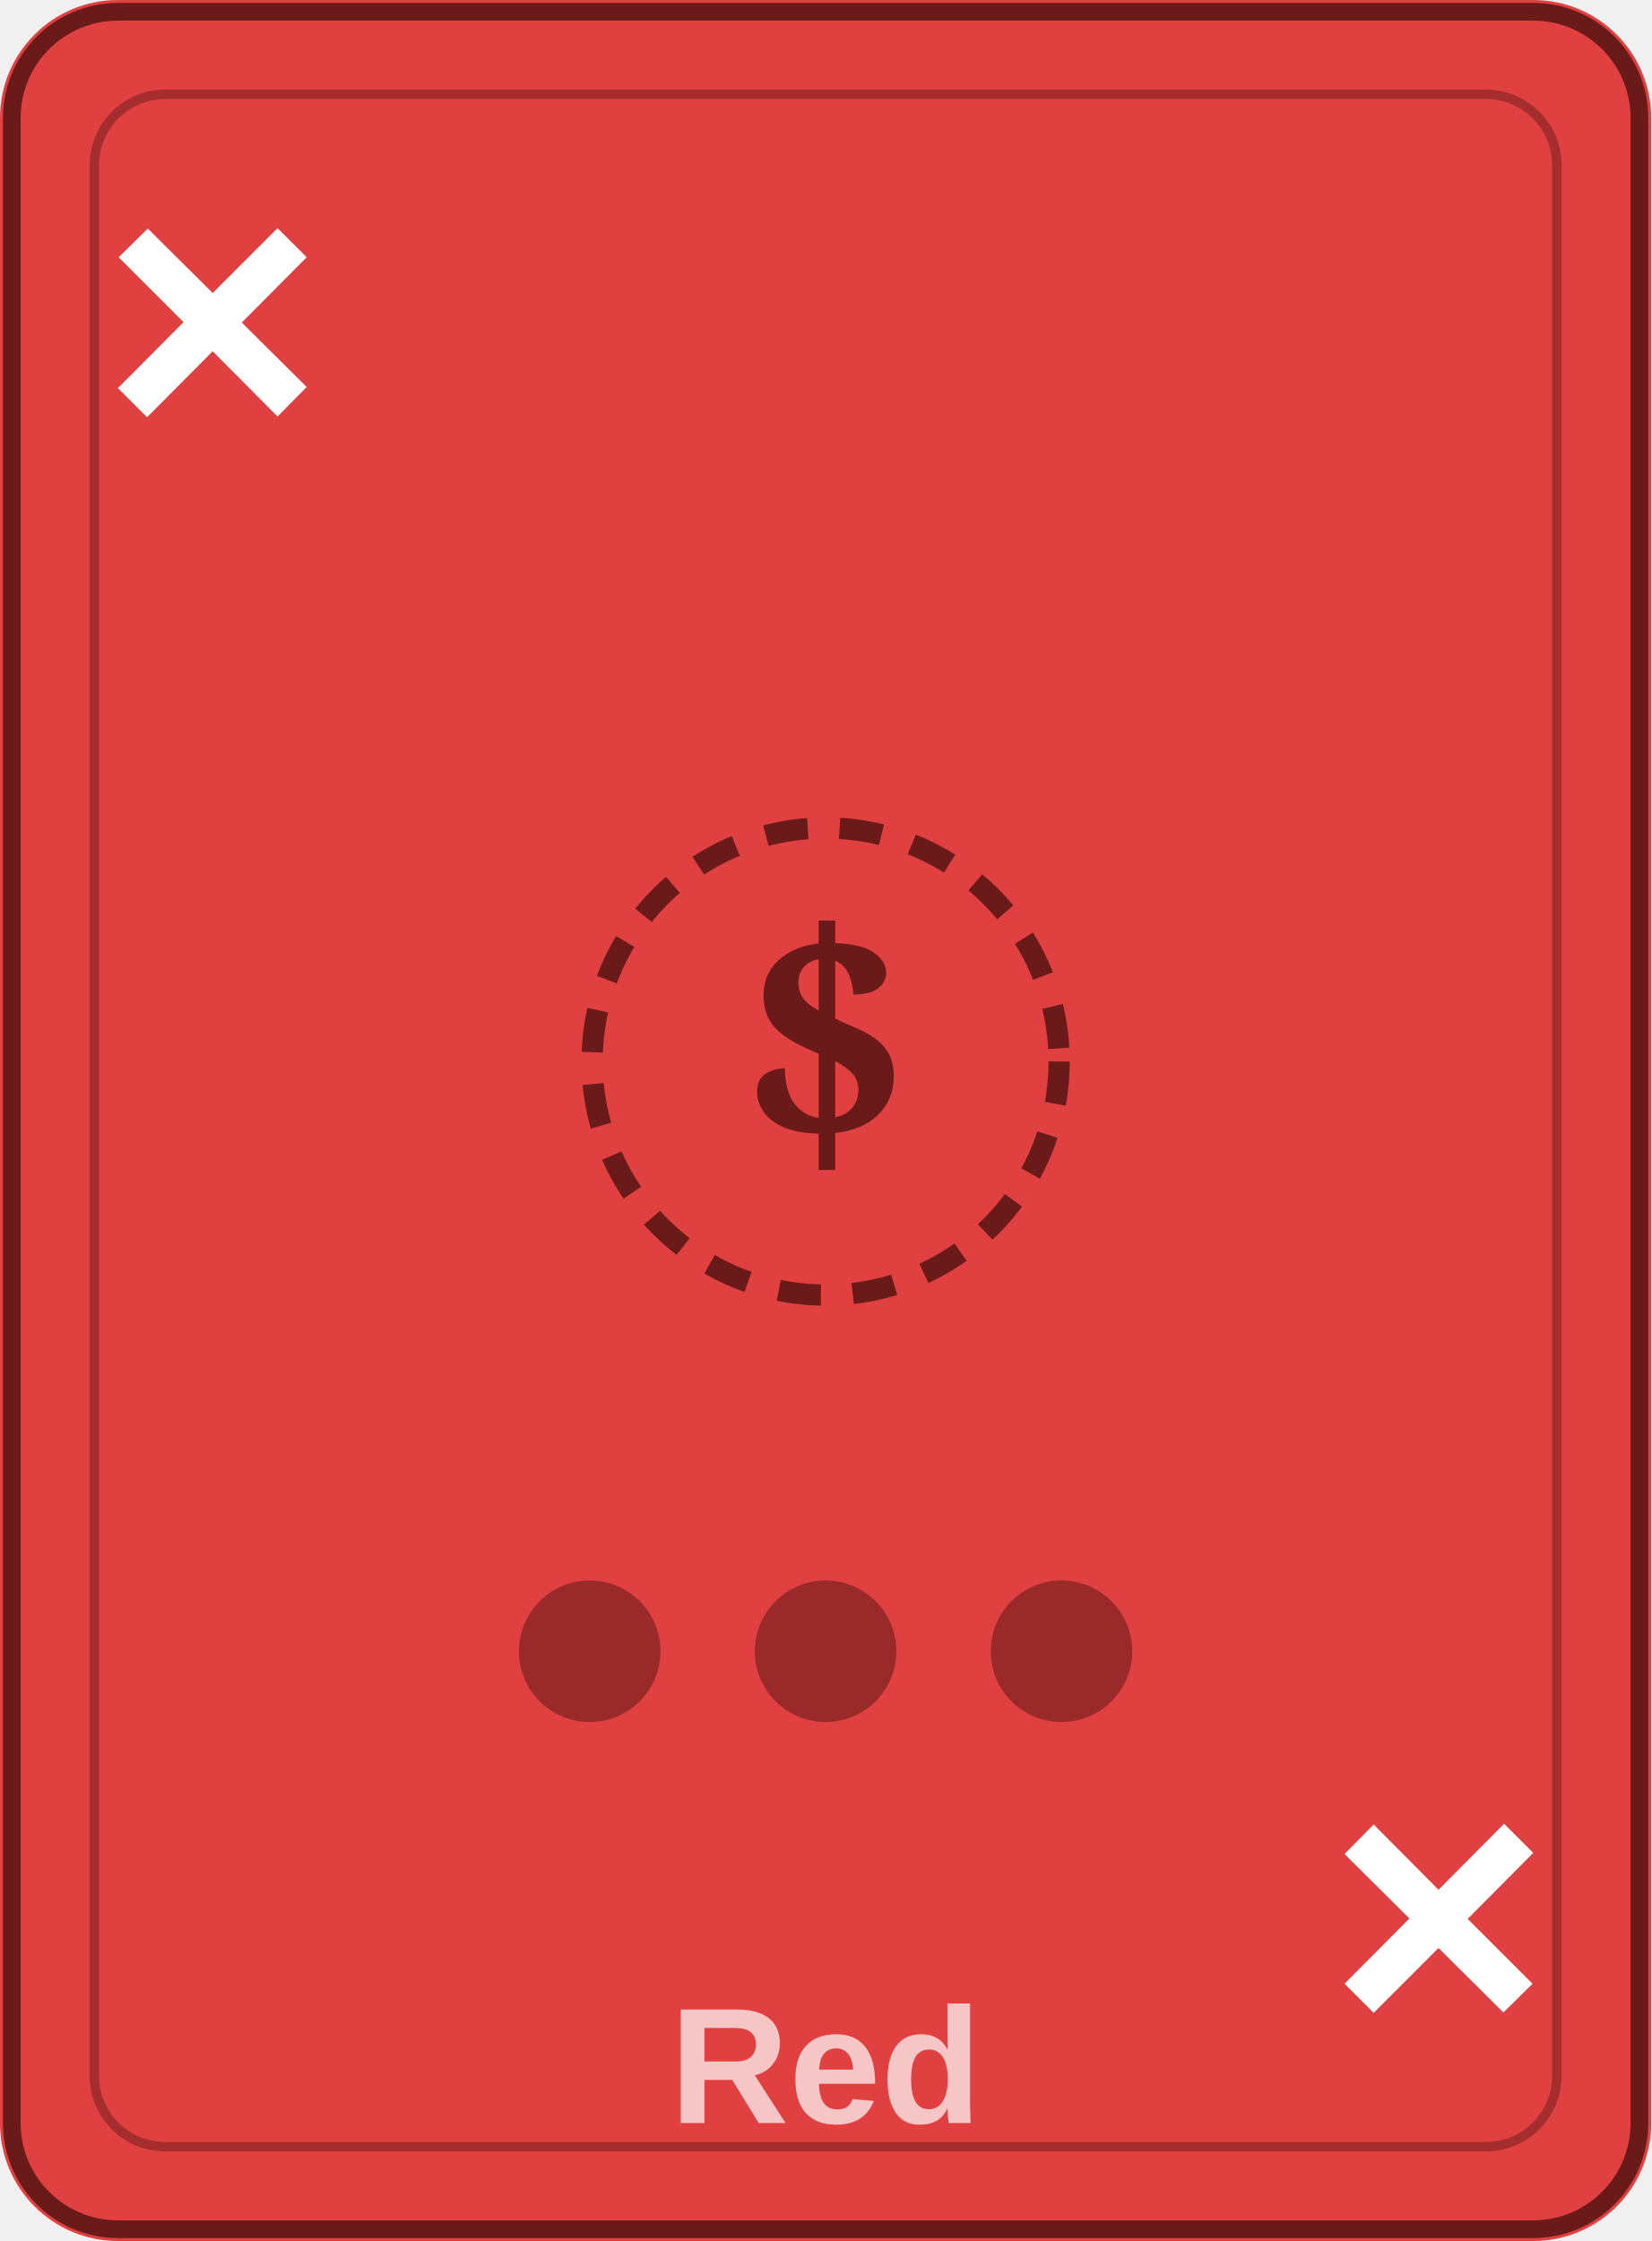
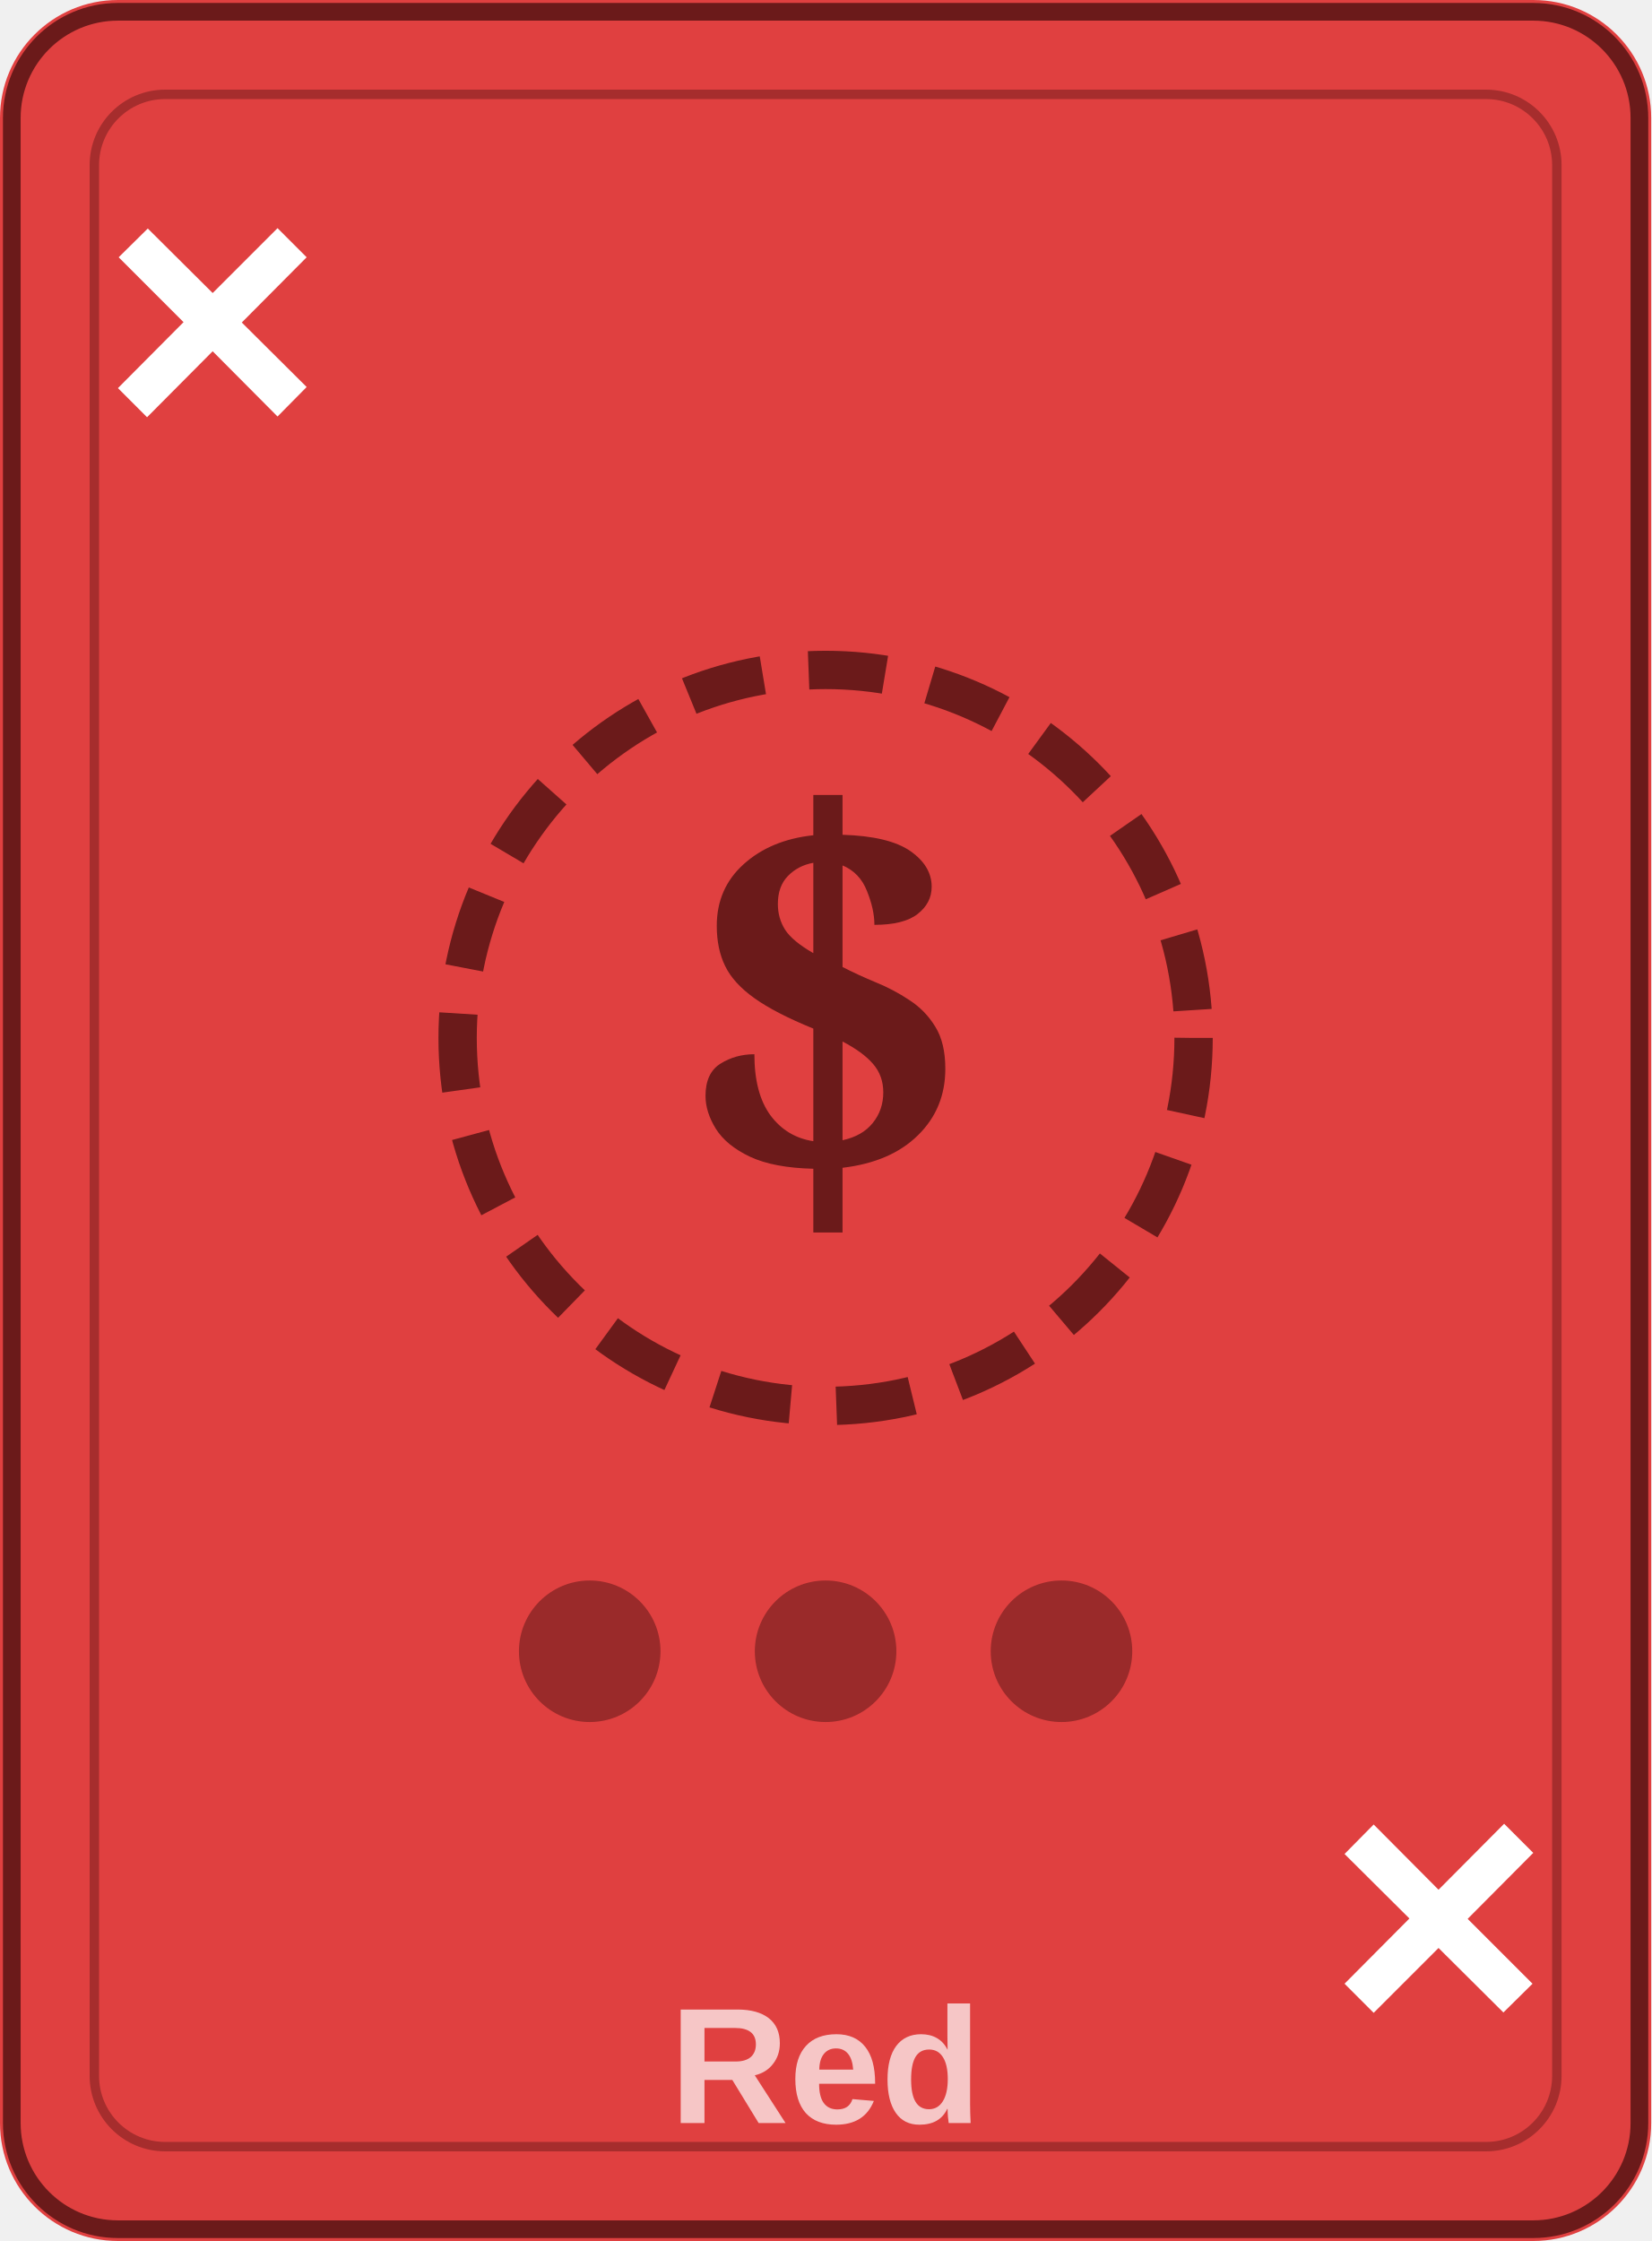
<svg xmlns="http://www.w3.org/2000/svg" width="140" height="190" viewBox="0 0 140 190">
  <rect width="140" height="190" rx="10" ry="10" fill="#e04040" />
  <rect x="1" y="1" width="138" height="188" rx="9" ry="9" fill="none" stroke="#6b1a1a" stroke-width="1.5" />
  <rect x="8" y="8" width="124" height="174" rx="6" ry="6" fill="none" stroke="#6b1a1a" stroke-width="0.8" opacity="0.5" />
  <text x="18" y="38" font-family="Arial, sans-serif" font-size="32" font-weight="bold" text-anchor="middle" fill="#ffffff">×</text>
  <text x="122" y="172" font-family="Arial, sans-serif" font-size="32" font-weight="bold" text-anchor="middle" fill="#ffffff" transform="rotate(180,122,162)">×</text>
-   <g transform="translate(70,90) scale(0.9)">
-     <circle cx="0" cy="0" r="22" fill="none" stroke="#6b1a1a" stroke-width="2" stroke-dasharray="4,3" />
-     <text x="0" y="8" font-family="serif" font-size="28" font-weight="bold" text-anchor="middle" fill="#6b1a1a">$</text>
+   <g transform="translate(70,88) scale(1.3)">
+     <circle cx="0" cy="0" r="24" fill="none" stroke="#6b1a1a" stroke-width="2.5" stroke-dasharray="5,3" />
+     <text x="0" y="10" font-family="serif" font-size="34" font-weight="bold" text-anchor="middle" fill="#6b1a1a">$</text>
  </g>
  <circle cx="50" cy="140" r="6" fill="#6b1a1a" opacity="0.6" />
  <circle cx="70" cy="140" r="6" fill="#6b1a1a" opacity="0.6" />
  <circle cx="90" cy="140" r="6" fill="#6b1a1a" opacity="0.6" />
  <text x="70" y="180" font-family="Arial, sans-serif" font-size="14" font-weight="bold" text-anchor="middle" fill="#ffffff" opacity="0.7">Red</text>
</svg>
